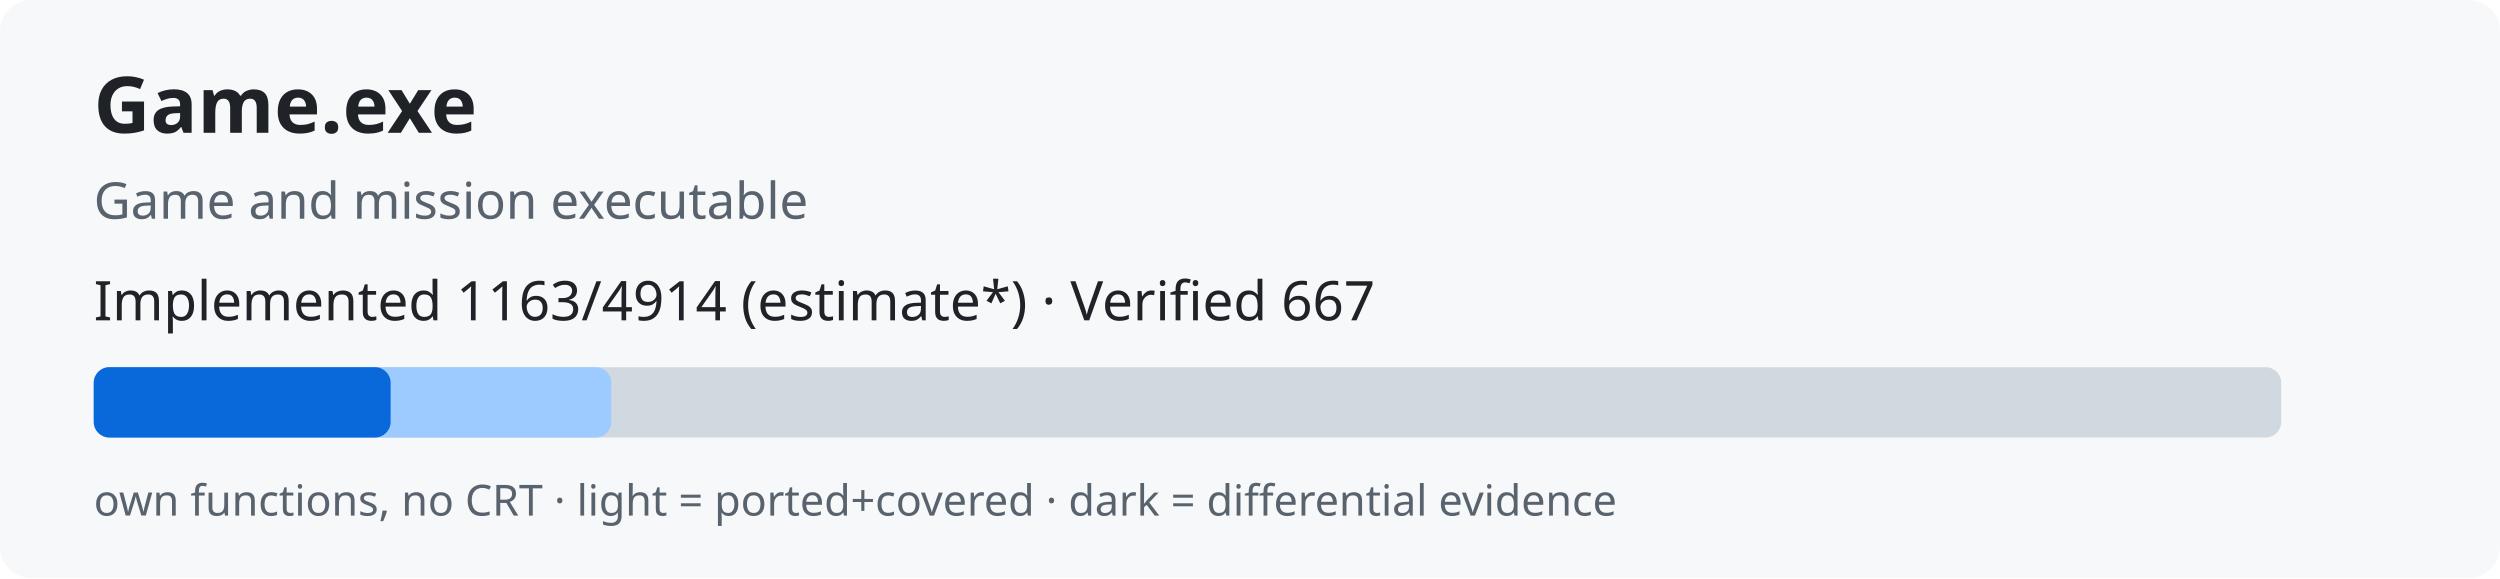
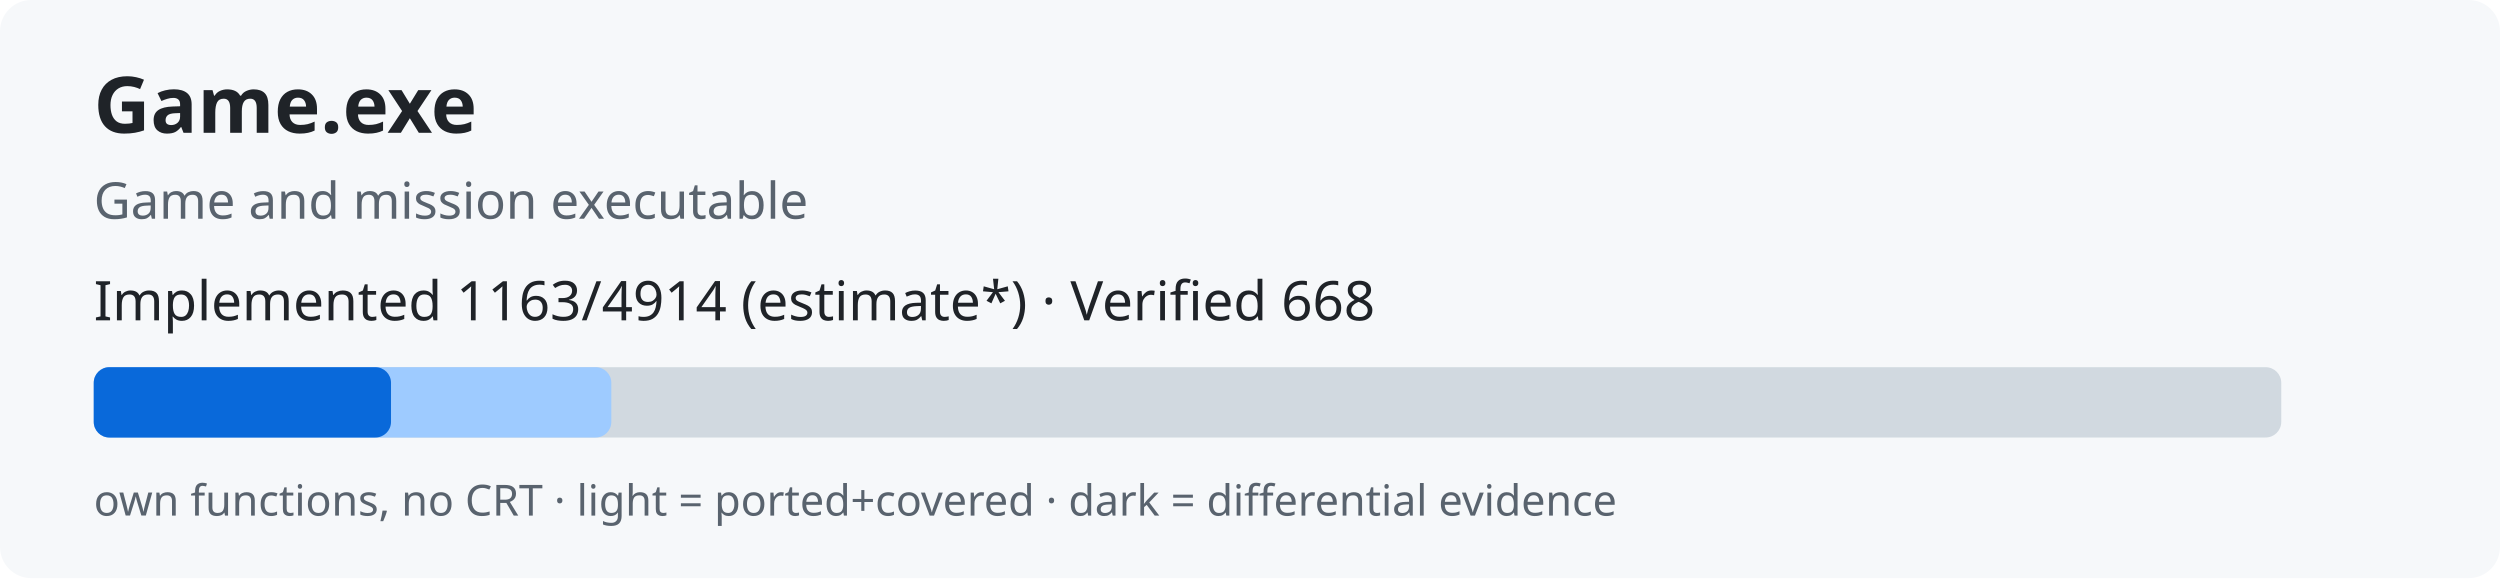
<svg xmlns="http://www.w3.org/2000/svg" width="640" height="148" role="img">
  <rect width="640" height="148" rx="8" fill="#f6f8fa" />
  <text x="24" y="34" font-family="sans-serif" font-size="20" font-weight="bold" fill="#1f2328">Game.exe</text>
  <text x="24" y="56" font-family="sans-serif" font-size="13" fill="#59636e">Game and mission executable</text>
-   <text x="24" y="82" font-family="sans-serif" font-size="14" fill="#1f2328">Implemented 1163/4914 (estimate*) · Verified 667</text>
+   <text x="24" y="82" font-family="sans-serif" font-size="14" fill="#1f2328">Implemented 1163/4914 (estimate*) · Verified 668</text>
  <rect x="24" y="94" width="560" height="18" rx="4" fill="#d1d9e0" />
  <rect x="24" y="94" width="132.5" height="18" rx="4" fill="#9ecbff" />
-   <rect x="24" y="94" width="76.0" height="18" rx="4" fill="#0969da" />
+   <rect x="24" y="94" width="76.1" height="18" rx="4" fill="#0969da" />
  <text x="24" y="132" font-family="sans-serif" font-size="11" fill="#59636e">own functions, no CRT · light = ported+covered · dark = differential evidence</text>
</svg>
